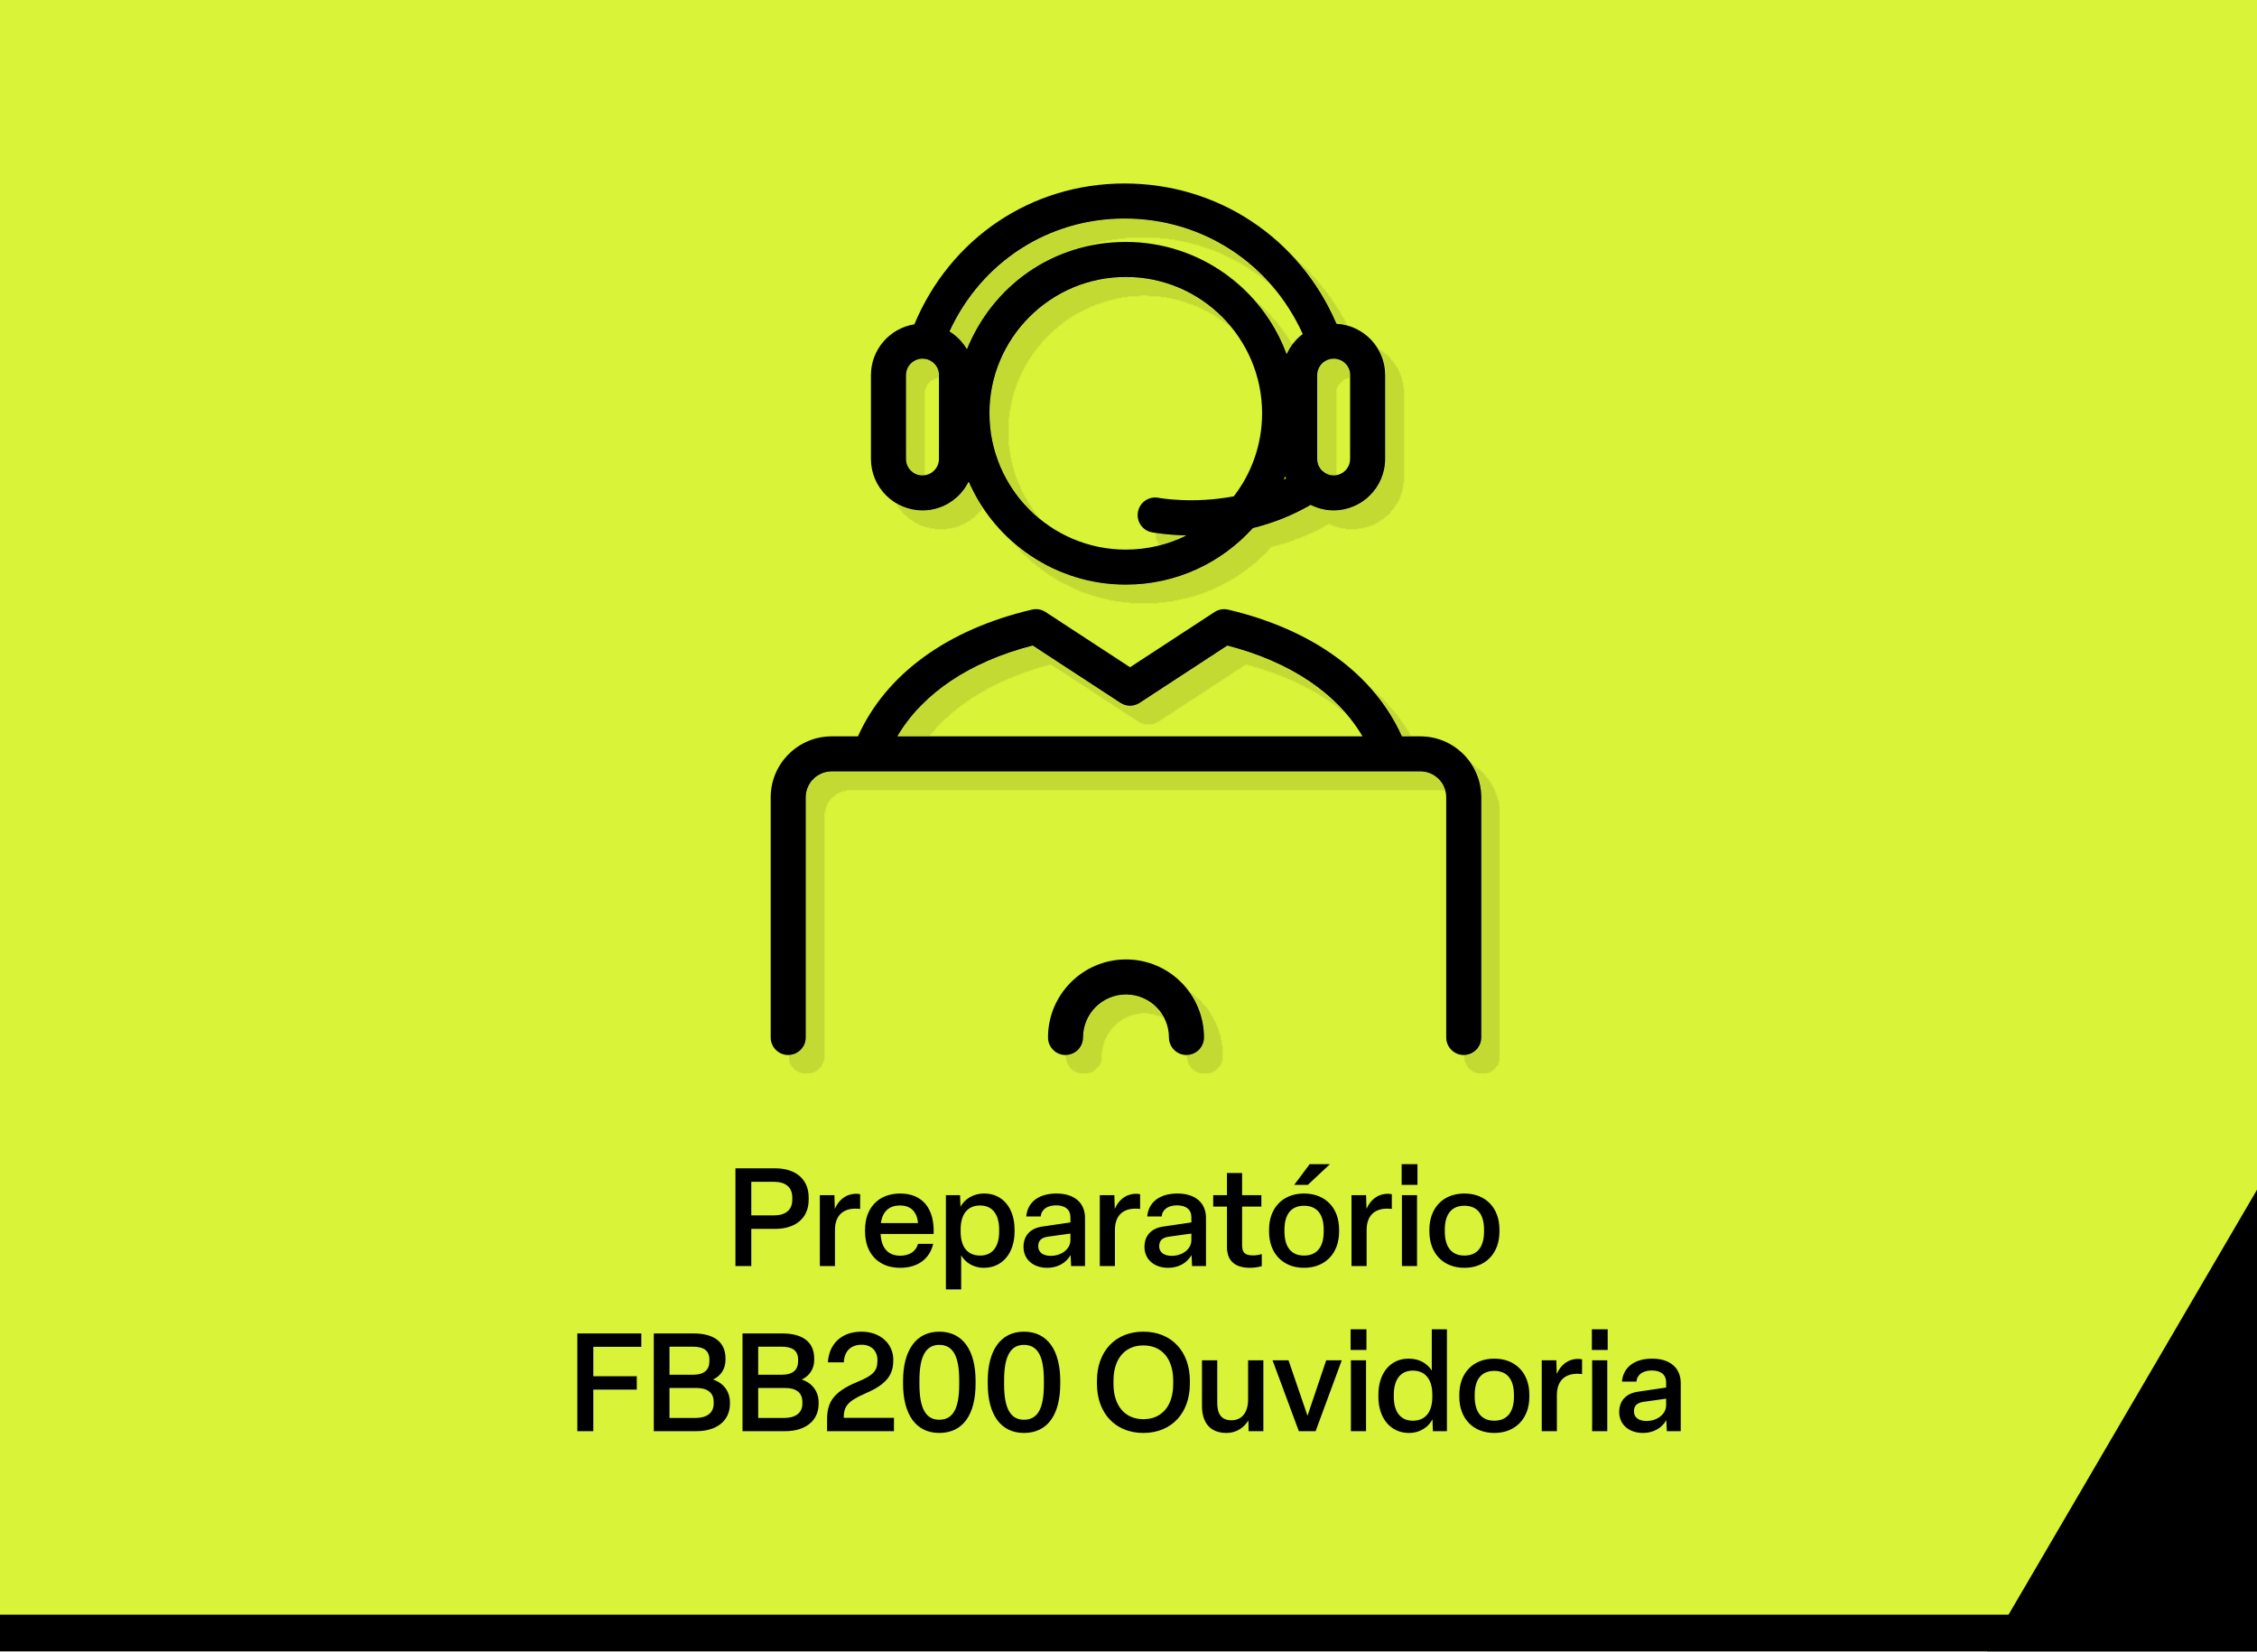
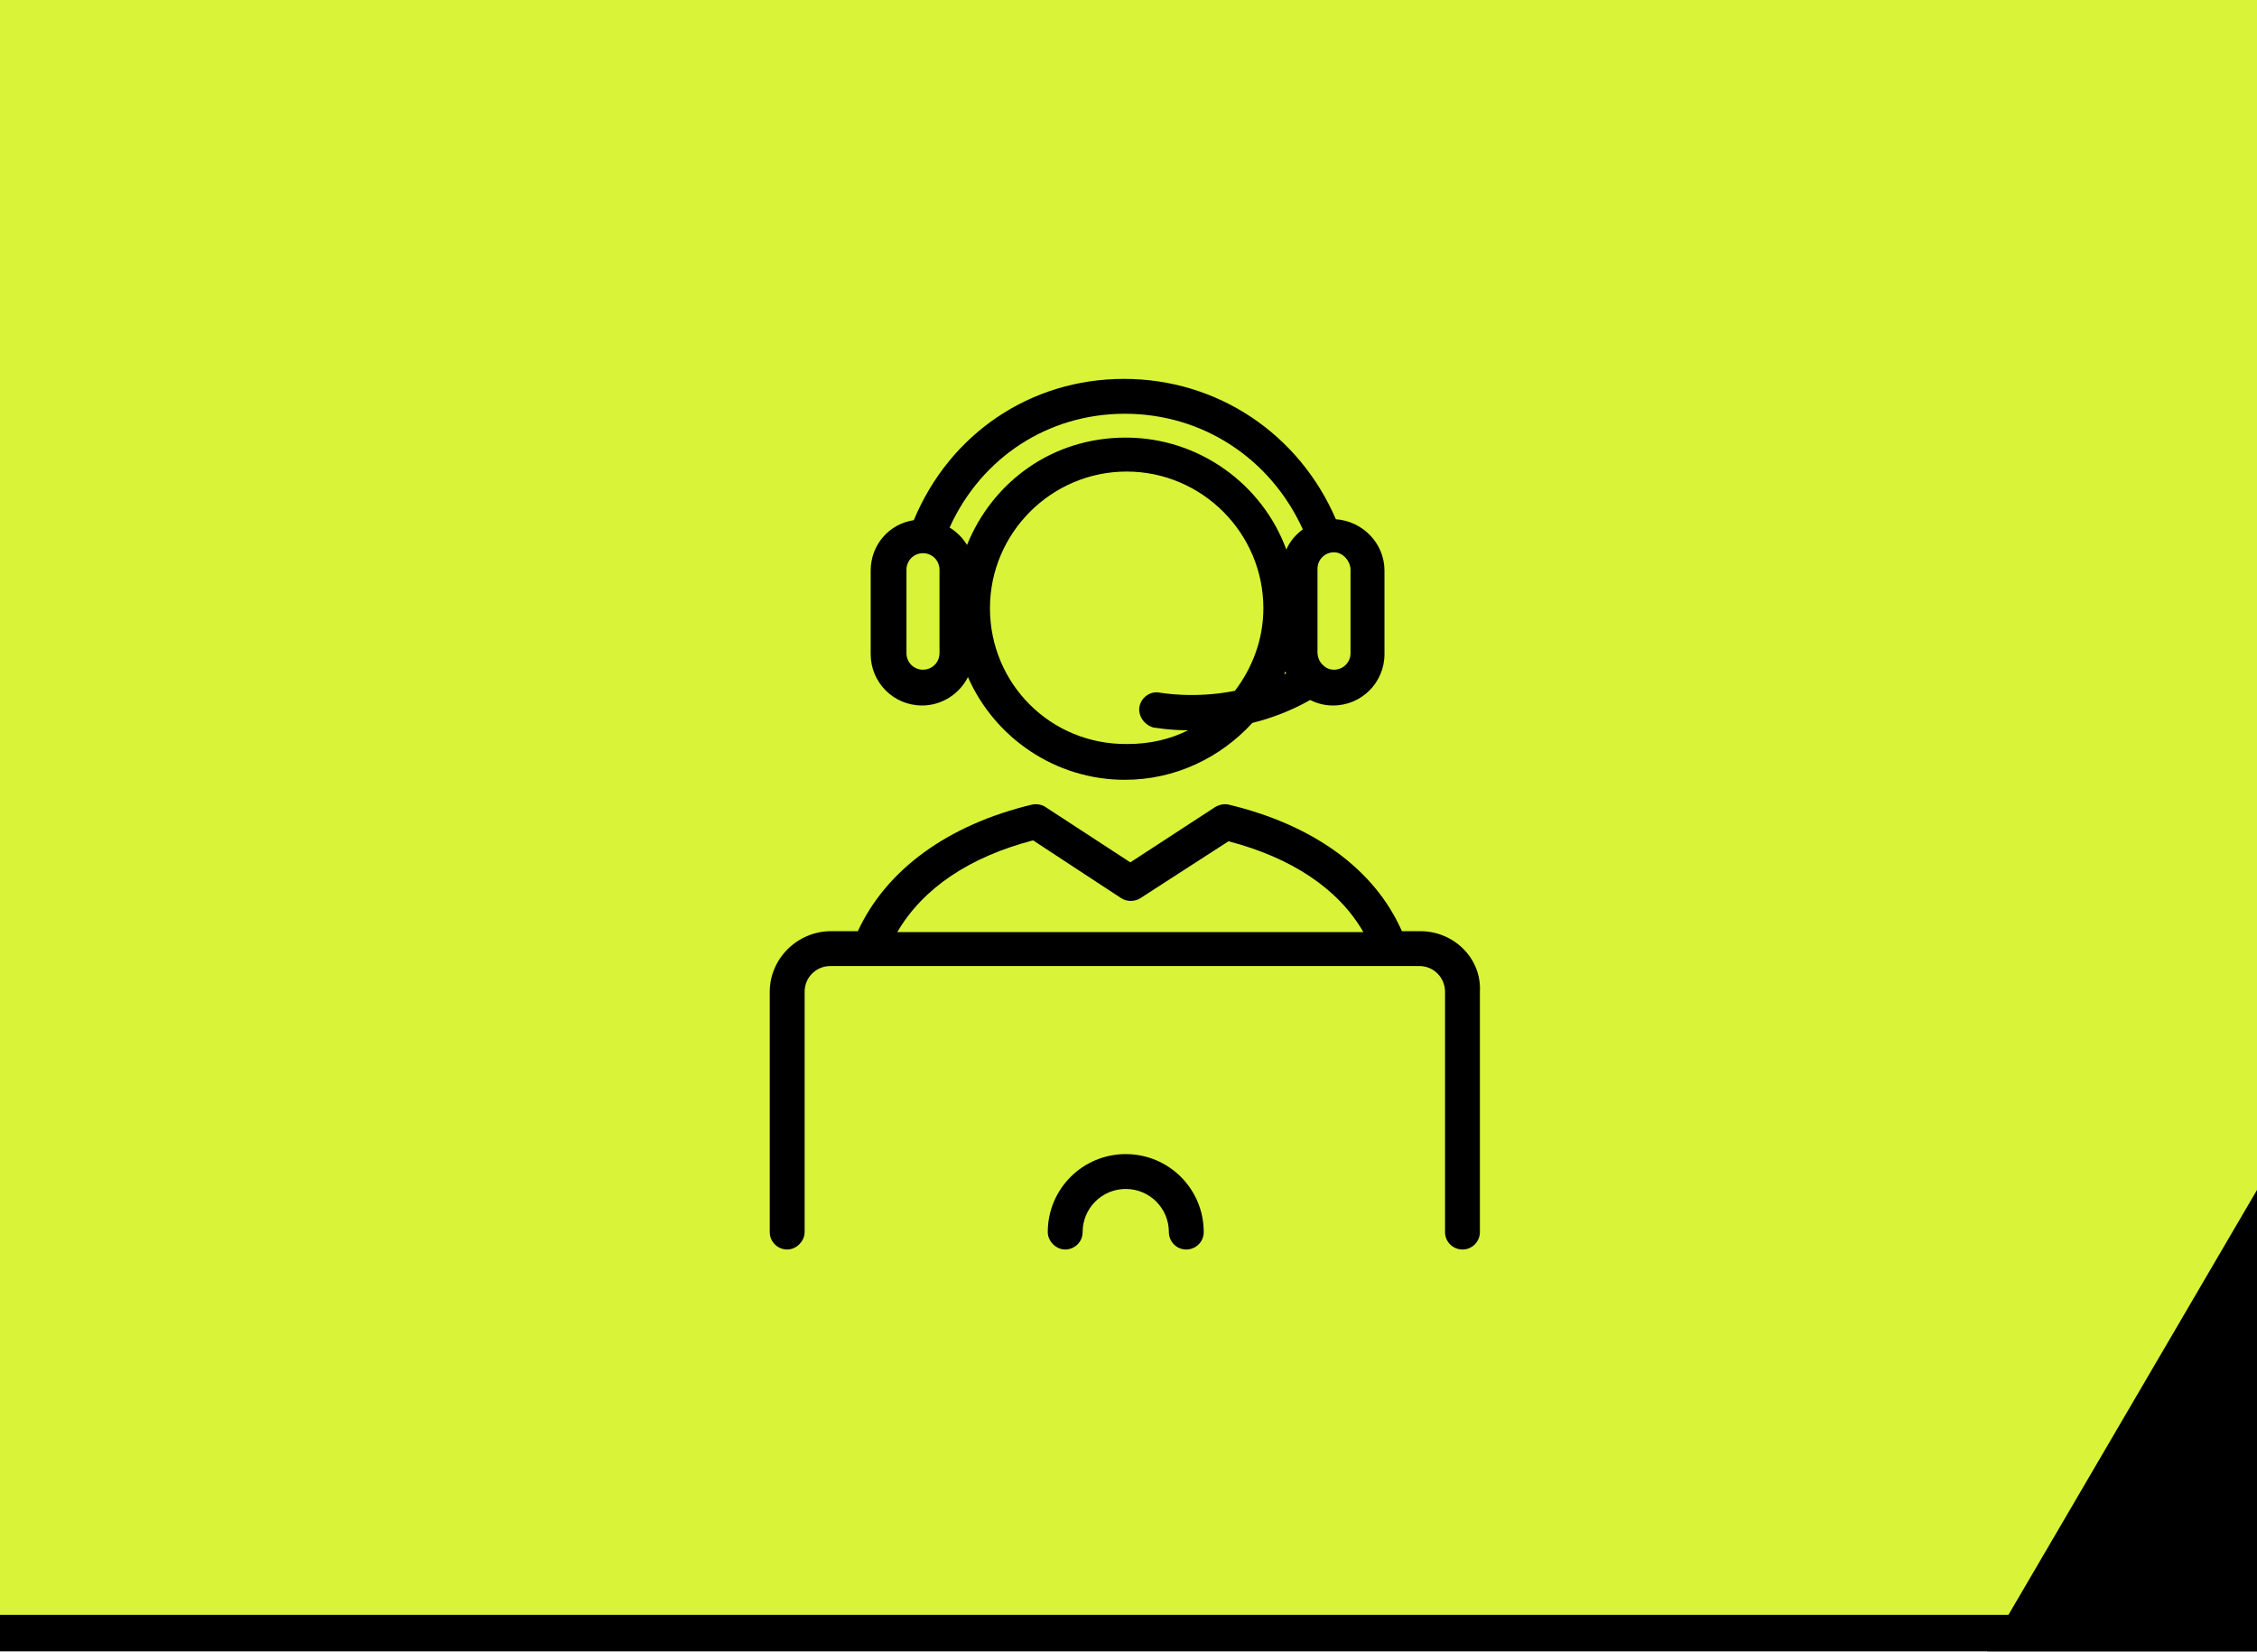
- <svg xmlns="http://www.w3.org/2000/svg" width="246" height="180" viewBox="0 0 246 180" fill="none">
-   <g clip-path="url(#clip0_85_511)">
-     <mask id="path-1-inside-1_85_511" fill="white">
-       <path d="M0 0H246V180H0V0Z" />
-     </mask>
-     <path d="M0 0H246V180H0V0Z" fill="#D9F339" />
-     <path d="M81.885 138H80.16V127.35H84.495C86.64 127.35 88.14 128.46 88.14 130.53V130.77C88.14 132.84 86.64 133.95 84.495 133.95H81.885V138ZM81.885 128.82V132.48H84.36C85.56 132.48 86.355 131.94 86.355 130.77V130.53C86.355 129.36 85.56 128.82 84.36 128.82H81.885ZM91.007 138H89.357V130.275H90.947L90.992 131.775C91.412 130.785 92.222 130.125 93.332 130.125C93.452 130.125 93.617 130.14 93.752 130.17V131.775C93.602 131.76 93.422 131.745 93.242 131.745C91.847 131.745 91.007 132.54 91.007 134.07V138ZM98.112 138.195C95.712 138.195 94.287 136.59 94.287 134.25V134.025C94.287 131.685 95.742 130.095 98.112 130.095C100.647 130.095 101.877 131.865 101.757 134.505H95.982C96.057 136.05 96.807 136.875 98.112 136.875C99.192 136.875 99.837 136.365 100.062 135.585H101.712C101.337 137.205 100.047 138.195 98.112 138.195ZM96.012 133.32H100.062C99.942 132.12 99.312 131.4 98.097 131.4C96.897 131.4 96.192 132.06 96.012 133.32ZM104.762 140.55H103.097V130.275H104.642L104.687 131.55C105.062 130.815 105.962 130.095 107.282 130.095C109.307 130.095 110.582 131.715 110.582 134.025V134.25C110.582 136.56 109.277 138.195 107.237 138.195C106.037 138.195 105.182 137.565 104.762 136.83V140.55ZM106.832 136.86C108.152 136.86 108.902 135.915 108.902 134.25V134.025C108.902 132.36 108.152 131.4 106.832 131.4C105.452 131.4 104.702 132.36 104.702 134.025V134.25C104.702 135.915 105.452 136.86 106.832 136.86ZM114.151 138.195C112.561 138.195 111.556 137.235 111.556 135.915C111.556 134.685 112.306 133.875 113.626 133.695L116.671 133.245V132.69C116.671 131.835 116.086 131.385 115.111 131.385C114.151 131.385 113.506 131.82 113.431 132.6H111.856C111.991 131.01 113.251 130.095 115.141 130.095C117.136 130.095 118.261 131.145 118.261 132.75V138H116.746L116.686 136.8C116.206 137.67 115.261 138.195 114.151 138.195ZM114.526 136.89C115.681 136.89 116.671 136.17 116.671 135.165V134.46L114.196 134.805C113.491 134.91 113.161 135.24 113.161 135.84C113.161 136.485 113.656 136.89 114.526 136.89ZM121.52 138H119.87V130.275H121.46L121.505 131.775C121.925 130.785 122.735 130.125 123.845 130.125C123.965 130.125 124.13 130.14 124.265 130.17V131.775C124.115 131.76 123.935 131.745 123.755 131.745C122.36 131.745 121.52 132.54 121.52 134.07V138ZM127.335 138.195C125.745 138.195 124.74 137.235 124.74 135.915C124.74 134.685 125.49 133.875 126.81 133.695L129.855 133.245V132.69C129.855 131.835 129.27 131.385 128.295 131.385C127.335 131.385 126.69 131.82 126.615 132.6H125.04C125.175 131.01 126.435 130.095 128.325 130.095C130.32 130.095 131.445 131.145 131.445 132.75V138H129.93L129.87 136.8C129.39 137.67 128.445 138.195 127.335 138.195ZM127.71 136.89C128.865 136.89 129.855 136.17 129.855 135.165V134.46L127.38 134.805C126.675 134.91 126.345 135.24 126.345 135.84C126.345 136.485 126.84 136.89 127.71 136.89ZM136.267 138.195C134.572 138.195 133.732 137.415 133.732 135.915V131.52H132.232V130.275H133.732V127.86H135.382V130.275H137.482V131.52H135.382V135.735C135.382 136.5 135.667 136.845 136.582 136.845C136.912 136.845 137.302 136.77 137.527 136.695V138.015C137.182 138.12 136.657 138.195 136.267 138.195ZM142.745 126.9H144.95L142.55 129.15H141.065L142.745 126.9ZM142.13 138.195C139.82 138.195 138.32 136.605 138.32 134.25V134.025C138.32 131.67 139.82 130.095 142.13 130.095C144.455 130.095 145.955 131.67 145.955 134.025V134.25C145.955 136.605 144.455 138.195 142.13 138.195ZM142.13 136.86C143.54 136.86 144.275 135.915 144.275 134.25V134.025C144.275 132.36 143.54 131.43 142.13 131.43C140.735 131.43 140 132.36 140 134.025V134.25C140 135.915 140.735 136.86 142.13 136.86ZM148.956 138H147.306V130.275H148.896L148.941 131.775C149.361 130.785 150.171 130.125 151.281 130.125C151.401 130.125 151.566 130.14 151.701 130.17V131.775C151.551 131.76 151.371 131.745 151.191 131.745C149.796 131.745 148.956 132.54 148.956 134.07V138ZM154.495 126.9V129.15H152.77V126.9H154.495ZM152.8 130.275H154.45V138H152.8V130.275ZM159.606 138.195C157.296 138.195 155.796 136.605 155.796 134.25V134.025C155.796 131.67 157.296 130.095 159.606 130.095C161.931 130.095 163.431 131.67 163.431 134.025V134.25C163.431 136.605 161.931 138.195 159.606 138.195ZM159.606 136.86C161.016 136.86 161.751 135.915 161.751 134.25V134.025C161.751 132.36 161.016 131.43 159.606 131.43C158.211 131.43 157.476 132.36 157.476 134.025V134.25C157.476 135.915 158.211 136.86 159.606 136.86ZM64.666 156H62.926V145.35H69.901V146.805H64.666V150.015H69.406V151.47H64.666V156ZM75.941 156H71.261V145.35H75.611C77.711 145.35 79.076 146.205 79.076 148.08V148.245C79.076 149.16 78.596 149.97 77.711 150.375C78.866 150.735 79.556 151.695 79.556 152.85V153.03C79.556 154.92 78.041 156 75.941 156ZM72.971 146.79V149.85H75.521C76.766 149.85 77.321 149.31 77.321 148.38V148.215C77.321 147.18 76.676 146.79 75.476 146.79H72.971ZM72.971 151.29V154.56H75.806C77.006 154.56 77.786 154.035 77.786 153V152.805C77.786 151.815 77.126 151.29 75.881 151.29H72.971ZM85.609 156H80.929V145.35H85.279C87.379 145.35 88.744 146.205 88.744 148.08V148.245C88.744 149.16 88.264 149.97 87.379 150.375C88.534 150.735 89.224 151.695 89.224 152.85V153.03C89.224 154.92 87.709 156 85.609 156ZM82.639 146.79V149.85H85.189C86.434 149.85 86.989 149.31 86.989 148.38V148.215C86.989 147.18 86.344 146.79 85.144 146.79H82.639ZM82.639 151.29V154.56H85.474C86.674 154.56 87.454 154.035 87.454 153V152.805C87.454 151.815 86.794 151.29 85.549 151.29H82.639ZM97.436 156H90.146V154.8C90.146 153.045 90.611 151.785 93.491 150.615C95.276 149.88 95.636 149.37 95.636 148.275V148.23C95.636 147.3 95.006 146.58 93.926 146.58C92.726 146.58 92.021 147.285 91.976 148.5H90.236C90.356 146.49 91.721 145.155 93.896 145.155C95.981 145.155 97.361 146.505 97.361 148.185V148.275C97.361 149.715 96.806 150.825 94.346 151.875C92.306 152.76 91.976 153.345 91.961 154.545H97.436V156ZM102.373 156.195C99.808 156.195 98.428 154.14 98.428 150.825V150.525C98.428 147.24 99.808 145.155 102.373 145.155C104.983 145.155 106.333 147.24 106.333 150.525V150.825C106.333 154.14 104.998 156.195 102.373 156.195ZM102.373 154.755C103.888 154.755 104.548 153.51 104.548 150.9V150.45C104.548 147.855 103.888 146.595 102.373 146.595C100.903 146.595 100.213 147.855 100.213 150.45V150.9C100.213 153.51 100.903 154.755 102.373 154.755ZM111.602 156.195C109.037 156.195 107.657 154.14 107.657 150.825V150.525C107.657 147.24 109.037 145.155 111.602 145.155C114.212 145.155 115.562 147.24 115.562 150.525V150.825C115.562 154.14 114.227 156.195 111.602 156.195ZM111.602 154.755C113.117 154.755 113.777 153.51 113.777 150.9V150.45C113.777 147.855 113.117 146.595 111.602 146.595C110.132 146.595 109.442 147.855 109.442 150.45V150.9C109.442 153.51 110.132 154.755 111.602 154.755ZM124.618 156.195C121.528 156.195 119.563 153.99 119.563 150.855V150.495C119.563 147.345 121.528 145.155 124.618 145.155C127.723 145.155 129.688 147.345 129.688 150.495V150.855C129.688 153.99 127.723 156.195 124.618 156.195ZM124.618 154.695C126.688 154.695 127.873 153.18 127.873 150.855V150.495C127.873 148.17 126.688 146.655 124.618 146.655C122.563 146.655 121.363 148.17 121.363 150.495V150.855C121.363 153.18 122.578 154.695 124.618 154.695ZM133.679 156.195C131.879 156.195 131.009 155.055 131.009 153.24V148.275H132.674V152.925C132.674 154.11 133.109 154.815 134.219 154.815C135.359 154.815 136.034 153.945 136.034 152.565V148.275H137.699V156H136.094L136.064 154.83C135.614 155.58 134.789 156.195 133.679 156.195ZM143.395 156H141.565L138.7 148.275H140.44L142.51 154.32L144.55 148.275H146.245L143.395 156ZM148.936 144.9V147.15H147.211V144.9H148.936ZM147.241 148.275H148.891V156H147.241V148.275ZM153.566 156.195C151.541 156.195 150.236 154.56 150.236 152.25V152.025C150.236 149.73 151.496 148.095 153.536 148.095C154.766 148.095 155.606 148.68 156.056 149.4V144.9H157.706V156H156.176L156.131 154.71C155.756 155.445 154.886 156.195 153.566 156.195ZM153.986 154.86C155.366 154.86 156.116 153.915 156.116 152.25V152.025C156.116 150.36 155.351 149.4 153.986 149.4C152.666 149.4 151.916 150.36 151.916 152.025V152.25C151.916 153.9 152.651 154.86 153.986 154.86ZM162.865 156.195C160.555 156.195 159.055 154.605 159.055 152.25V152.025C159.055 149.67 160.555 148.095 162.865 148.095C165.19 148.095 166.69 149.67 166.69 152.025V152.25C166.69 154.605 165.19 156.195 162.865 156.195ZM162.865 154.86C164.275 154.86 165.01 153.915 165.01 152.25V152.025C165.01 150.36 164.275 149.43 162.865 149.43C161.47 149.43 160.735 150.36 160.735 152.025V152.25C160.735 153.915 161.47 154.86 162.865 154.86ZM169.691 156H168.041V148.275H169.631L169.676 149.775C170.096 148.785 170.906 148.125 172.016 148.125C172.136 148.125 172.301 148.14 172.436 148.17V149.775C172.286 149.76 172.106 149.745 171.926 149.745C170.531 149.745 169.691 150.54 169.691 152.07V156ZM175.229 144.9V147.15H173.504V144.9H175.229ZM173.534 148.275H175.184V156H173.534V148.275ZM179.08 156.195C177.49 156.195 176.485 155.235 176.485 153.915C176.485 152.685 177.235 151.875 178.555 151.695L181.6 151.245V150.69C181.6 149.835 181.015 149.385 180.04 149.385C179.08 149.385 178.435 149.82 178.36 150.6H176.785C176.92 149.01 178.18 148.095 180.07 148.095C182.065 148.095 183.19 149.145 183.19 150.75V156H181.675L181.615 154.8C181.135 155.67 180.19 156.195 179.08 156.195ZM179.455 154.89C180.61 154.89 181.6 154.17 181.6 153.165V152.46L179.125 152.805C178.42 152.91 178.09 153.24 178.09 153.84C178.09 154.485 178.585 154.89 179.455 154.89Z" fill="black" />
-     <path d="M246.988 128L216 181H247V128H246.988Z" fill="black" />
-     <g filter="url(#filter0_d_85_511)">
-       <path d="M154.809 80.264H152.81C149.775 73.51 143.106 68.631 133.864 66.453C133.354 66.332 132.817 66.426 132.378 66.713L123.17 72.731L113.958 66.71C113.519 66.423 112.982 66.328 112.472 66.45C103.224 68.621 96.548 73.504 93.512 80.264H90.652C86.985 80.264 84 83.246 84 86.913V113.085C84 114.142 84.858 115 85.915 115C86.972 115 87.829 114.142 87.829 113.085V86.913C87.829 85.356 89.095 84.093 90.652 84.093H154.809C156.366 84.093 157.629 85.359 157.629 86.913V113.085C157.629 114.142 158.487 115 159.543 115C160.6 115 161.458 114.142 161.458 113.085V86.913C161.458 83.246 158.476 80.264 154.809 80.264ZM112.56 70.37L122.123 76.621C122.758 77.036 123.582 77.036 124.216 76.621L133.773 70.374C140.651 72.153 145.763 75.604 148.505 80.264H97.814C100.556 75.597 105.675 72.146 112.557 70.37H112.56ZM131.237 113.085C131.237 114.142 130.379 115 129.322 115C128.265 115 127.407 114.142 127.407 113.085C127.407 110.506 125.311 108.409 122.731 108.409C120.151 108.409 118.054 110.506 118.054 113.085C118.054 114.142 117.196 115 116.139 115C115.082 115 114.225 114.142 114.225 113.085C114.225 108.395 118.04 104.58 122.731 104.58C127.421 104.58 131.237 108.395 131.237 113.085ZM100.546 55.644C102.754 55.644 104.662 54.365 105.58 52.508C108.468 59.109 115.055 63.735 122.71 63.735C128.201 63.735 133.141 61.354 136.562 57.569C138.601 57.066 140.752 56.269 142.856 55.043C143.612 55.422 144.46 55.641 145.361 55.641C148.461 55.641 150.98 53.119 150.98 50.022V40.892C150.98 37.9 148.627 35.452 145.675 35.29C141.674 25.956 132.756 20 122.569 20C112.381 20 103.575 25.983 99.661 35.35C96.983 35.776 94.927 38.096 94.927 40.892V50.022C94.927 53.122 97.446 55.641 100.546 55.641V55.644ZM107.853 45.052C107.853 36.86 114.519 30.198 122.71 30.198C130.902 30.198 137.561 36.86 137.561 45.052C137.561 48.455 136.41 51.592 134.478 54.098C129.997 54.949 126.354 54.277 126.28 54.263C125.243 54.061 124.24 54.733 124.034 55.769C123.828 56.806 124.5 57.816 125.54 58.022C125.692 58.052 127.124 58.322 129.295 58.366C127.31 59.352 125.078 59.909 122.714 59.909C114.522 59.909 107.856 53.244 107.856 45.052H107.853ZM140.077 51.92C140.107 52.001 140.134 52.082 140.165 52.16C140.087 52.2 140.013 52.241 139.935 52.278C139.986 52.16 140.03 52.038 140.077 51.916V51.92ZM147.154 40.895V50.026C147.154 51.012 146.351 51.815 145.365 51.815C144.909 51.815 144.497 51.64 144.183 51.359C144.152 51.332 144.119 51.302 144.088 51.278C143.771 50.954 143.575 50.512 143.575 50.026V40.895C143.575 39.909 144.379 39.105 145.368 39.105C146.357 39.105 147.158 39.909 147.158 40.895H147.154ZM122.569 23.829C131.058 23.829 138.513 28.715 141.991 36.411C141.238 36.978 140.631 37.728 140.239 38.599C137.605 31.471 130.744 26.372 122.71 26.372C114.677 26.372 108.164 31.214 105.388 38.055C104.925 37.268 104.277 36.607 103.5 36.124C106.958 28.597 114.255 23.829 122.565 23.829H122.569ZM98.756 40.895C98.756 39.909 99.56 39.105 100.546 39.105C101.532 39.105 102.339 39.909 102.339 40.895V50.026C102.339 51.012 101.535 51.815 100.546 51.815C99.556 51.815 98.756 51.012 98.756 50.026V40.895Z" fill="black" />
+ <svg xmlns="http://www.w3.org/2000/svg" xmlns:xlink="http://www.w3.org/1999/xlink" version="1.1" id="Camada_1" x="0px" y="0px" viewBox="0 0 246 180" style="enable-background:new 0 0 246 180;" xml:space="preserve">
+   <style type="text/css">
+ 	.st0{clip-path:url(#SVGID_00000057139160219060955960000006446357800931458948_);}
+ 	.st1{fill:#D9F339;}
+ 	.st2{fill:#FFFFFF;filter:url(#Adobe_OpacityMaskFilter);}
+ 	.st3{mask:url(#path-1-inside-1_85_511_00000165198650038640984770000008821805824985409430_);}
+ </style>
+   <g>
+     <defs>
+       <rect id="SVGID_1_" width="246" height="180" />
+     </defs>
+     <clipPath id="SVGID_00000101788358437591454900000011547702465811142288_">
+       <use xlink:href="#SVGID_1_" style="overflow:visible;" />
+     </clipPath>
+     <g style="clip-path:url(#SVGID_00000101788358437591454900000011547702465811142288_);">
+       <path class="st1" d="M0-1.2h246v180H0V-1.2z" />
+       <path d="M247,128l-31,53h31L247,128L247,128z" />
+       <g>
+         <path d="M154.8,101.5h-2c-3-6.8-9.7-11.6-18.9-13.8c-0.5-0.1-1,0-1.5,0.3l-9.2,6l-9.2-6c-0.4-0.3-1-0.4-1.5-0.3     c-9.2,2.2-15.9,7.1-19,13.8h-2.9c-3.7,0-6.7,3-6.7,6.6v26.2c0,1.1,0.9,1.9,1.9,1.9s1.9-0.9,1.9-1.9v-26.2c0-1.6,1.3-2.8,2.8-2.8     h64.2c1.6,0,2.8,1.3,2.8,2.8v26.2c0,1.1,0.9,1.9,1.9,1.9c1.1,0,1.9-0.9,1.9-1.9v-26.2C161.5,104.5,158.5,101.5,154.8,101.5z      M112.6,91.6l9.6,6.3c0.6,0.4,1.5,0.4,2.1,0l9.6-6.2c6.9,1.8,12,5.2,14.7,9.9H97.8C100.6,96.8,105.7,93.4,112.6,91.6L112.6,91.6z      M131.2,134.3c0,1.1-0.9,1.9-1.9,1.9c-1.1,0-1.9-0.9-1.9-1.9c0-2.6-2.1-4.7-4.7-4.7c-2.6,0-4.7,2.1-4.7,4.7     c0,1.1-0.9,1.9-1.9,1.9s-1.9-0.9-1.9-1.9c0-4.7,3.8-8.5,8.5-8.5C127.4,125.8,131.2,129.6,131.2,134.3z M100.5,76.9     c2.2,0,4.1-1.3,5-3.1c2.9,6.6,9.5,11.2,17.1,11.2c5.5,0,10.4-2.4,13.9-6.2c2-0.5,4.2-1.3,6.3-2.5c0.8,0.4,1.6,0.6,2.5,0.6     c3.1,0,5.6-2.5,5.6-5.6v-9.1c0-3-2.4-5.4-5.3-5.6c-4-9.3-12.9-15.3-23.1-15.3c-10.2,0-19,6-22.9,15.4c-2.7,0.4-4.7,2.7-4.7,5.5     v9.1C94.9,74.4,97.4,76.9,100.5,76.9L100.5,76.9z M107.9,66.3c0-8.2,6.7-14.9,14.9-14.9c8.2,0,14.9,6.7,14.9,14.9     c0,3.4-1.2,6.5-3.1,9c-4.5,0.9-8.1,0.2-8.2,0.2c-1-0.2-2,0.5-2.2,1.5c-0.2,1,0.5,2,1.5,2.3c0.2,0,1.6,0.3,3.8,0.3     c-2,1-4.2,1.5-6.6,1.5C114.5,81.2,107.9,74.5,107.9,66.3L107.9,66.3z M140.1,73.2c0,0.1,0.1,0.2,0.1,0.2c-0.1,0-0.2,0.1-0.2,0.1     C140,73.4,140,73.3,140.1,73.2L140.1,73.2z M147.2,62.1v9.1c0,1-0.8,1.8-1.8,1.8c-0.5,0-0.9-0.2-1.2-0.5c0,0-0.1-0.1-0.1-0.1     c-0.3-0.3-0.5-0.8-0.5-1.3v-9.1c0-1,0.8-1.8,1.8-1.8S147.2,61.2,147.2,62.1L147.2,62.1z M122.6,45.1c8.5,0,15.9,4.9,19.4,12.6     c-0.8,0.6-1.4,1.3-1.8,2.2c-2.6-7.1-9.5-12.2-17.5-12.2c-8,0-14.5,4.8-17.3,11.7c-0.5-0.8-1.1-1.4-1.9-1.9     C107,49.8,114.3,45.1,122.6,45.1L122.6,45.1z M98.8,62.1c0-1,0.8-1.8,1.8-1.8c1,0,1.8,0.8,1.8,1.8v9.1c0,1-0.8,1.8-1.8,1.8     c-1,0-1.8-0.8-1.8-1.8V62.1z" />
+       </g>
    </g>
  </g>
-   <path d="M246 176H0V184H246V176Z" fill="black" mask="url(#path-1-inside-1_85_511)" />
  <defs>
-     <filter id="filter0_d_85_511" x="84" y="20" width="79.458" height="97" filterUnits="userSpaceOnUse" color-interpolation-filters="sRGB">
-       <feFlood flood-opacity="0" result="BackgroundImageFix" />
-       <feColorMatrix in="SourceAlpha" type="matrix" values="0 0 0 0 0 0 0 0 0 0 0 0 0 0 0 0 0 0 127 0" result="hardAlpha" />
-       <feOffset dx="2" dy="2" />
-       <feComposite in2="hardAlpha" operator="out" />
-       <feColorMatrix type="matrix" values="0 0 0 0 0 0 0 0 0 0 0 0 0 0 0 0 0 0 0.1 0" />
-       <feBlend mode="normal" in2="BackgroundImageFix" result="effect1_dropShadow_85_511" />
-       <feBlend mode="normal" in="SourceGraphic" in2="effect1_dropShadow_85_511" result="shape" />
+     <filter id="Adobe_OpacityMaskFilter" filterUnits="userSpaceOnUse" x="0" y="176" width="246" height="8">
+       <feColorMatrix type="matrix" values="1 0 0 0 0  0 1 0 0 0  0 0 1 0 0  0 0 0 1 0" />
    </filter>
-     <clipPath id="clip0_85_511">
-       <path d="M0 0H246V180H0V0Z" fill="white" />
-     </clipPath>
  </defs>
+   <mask maskUnits="userSpaceOnUse" x="0" y="176" width="246" height="8" id="path-1-inside-1_85_511_00000165198650038640984770000008821805824985409430_">
+     <path class="st2" d="M0,0h246v180H0V0z" />
+   </mask>
+   <path class="st3" d="M246,176H0v8h246V176z" />
</svg>
